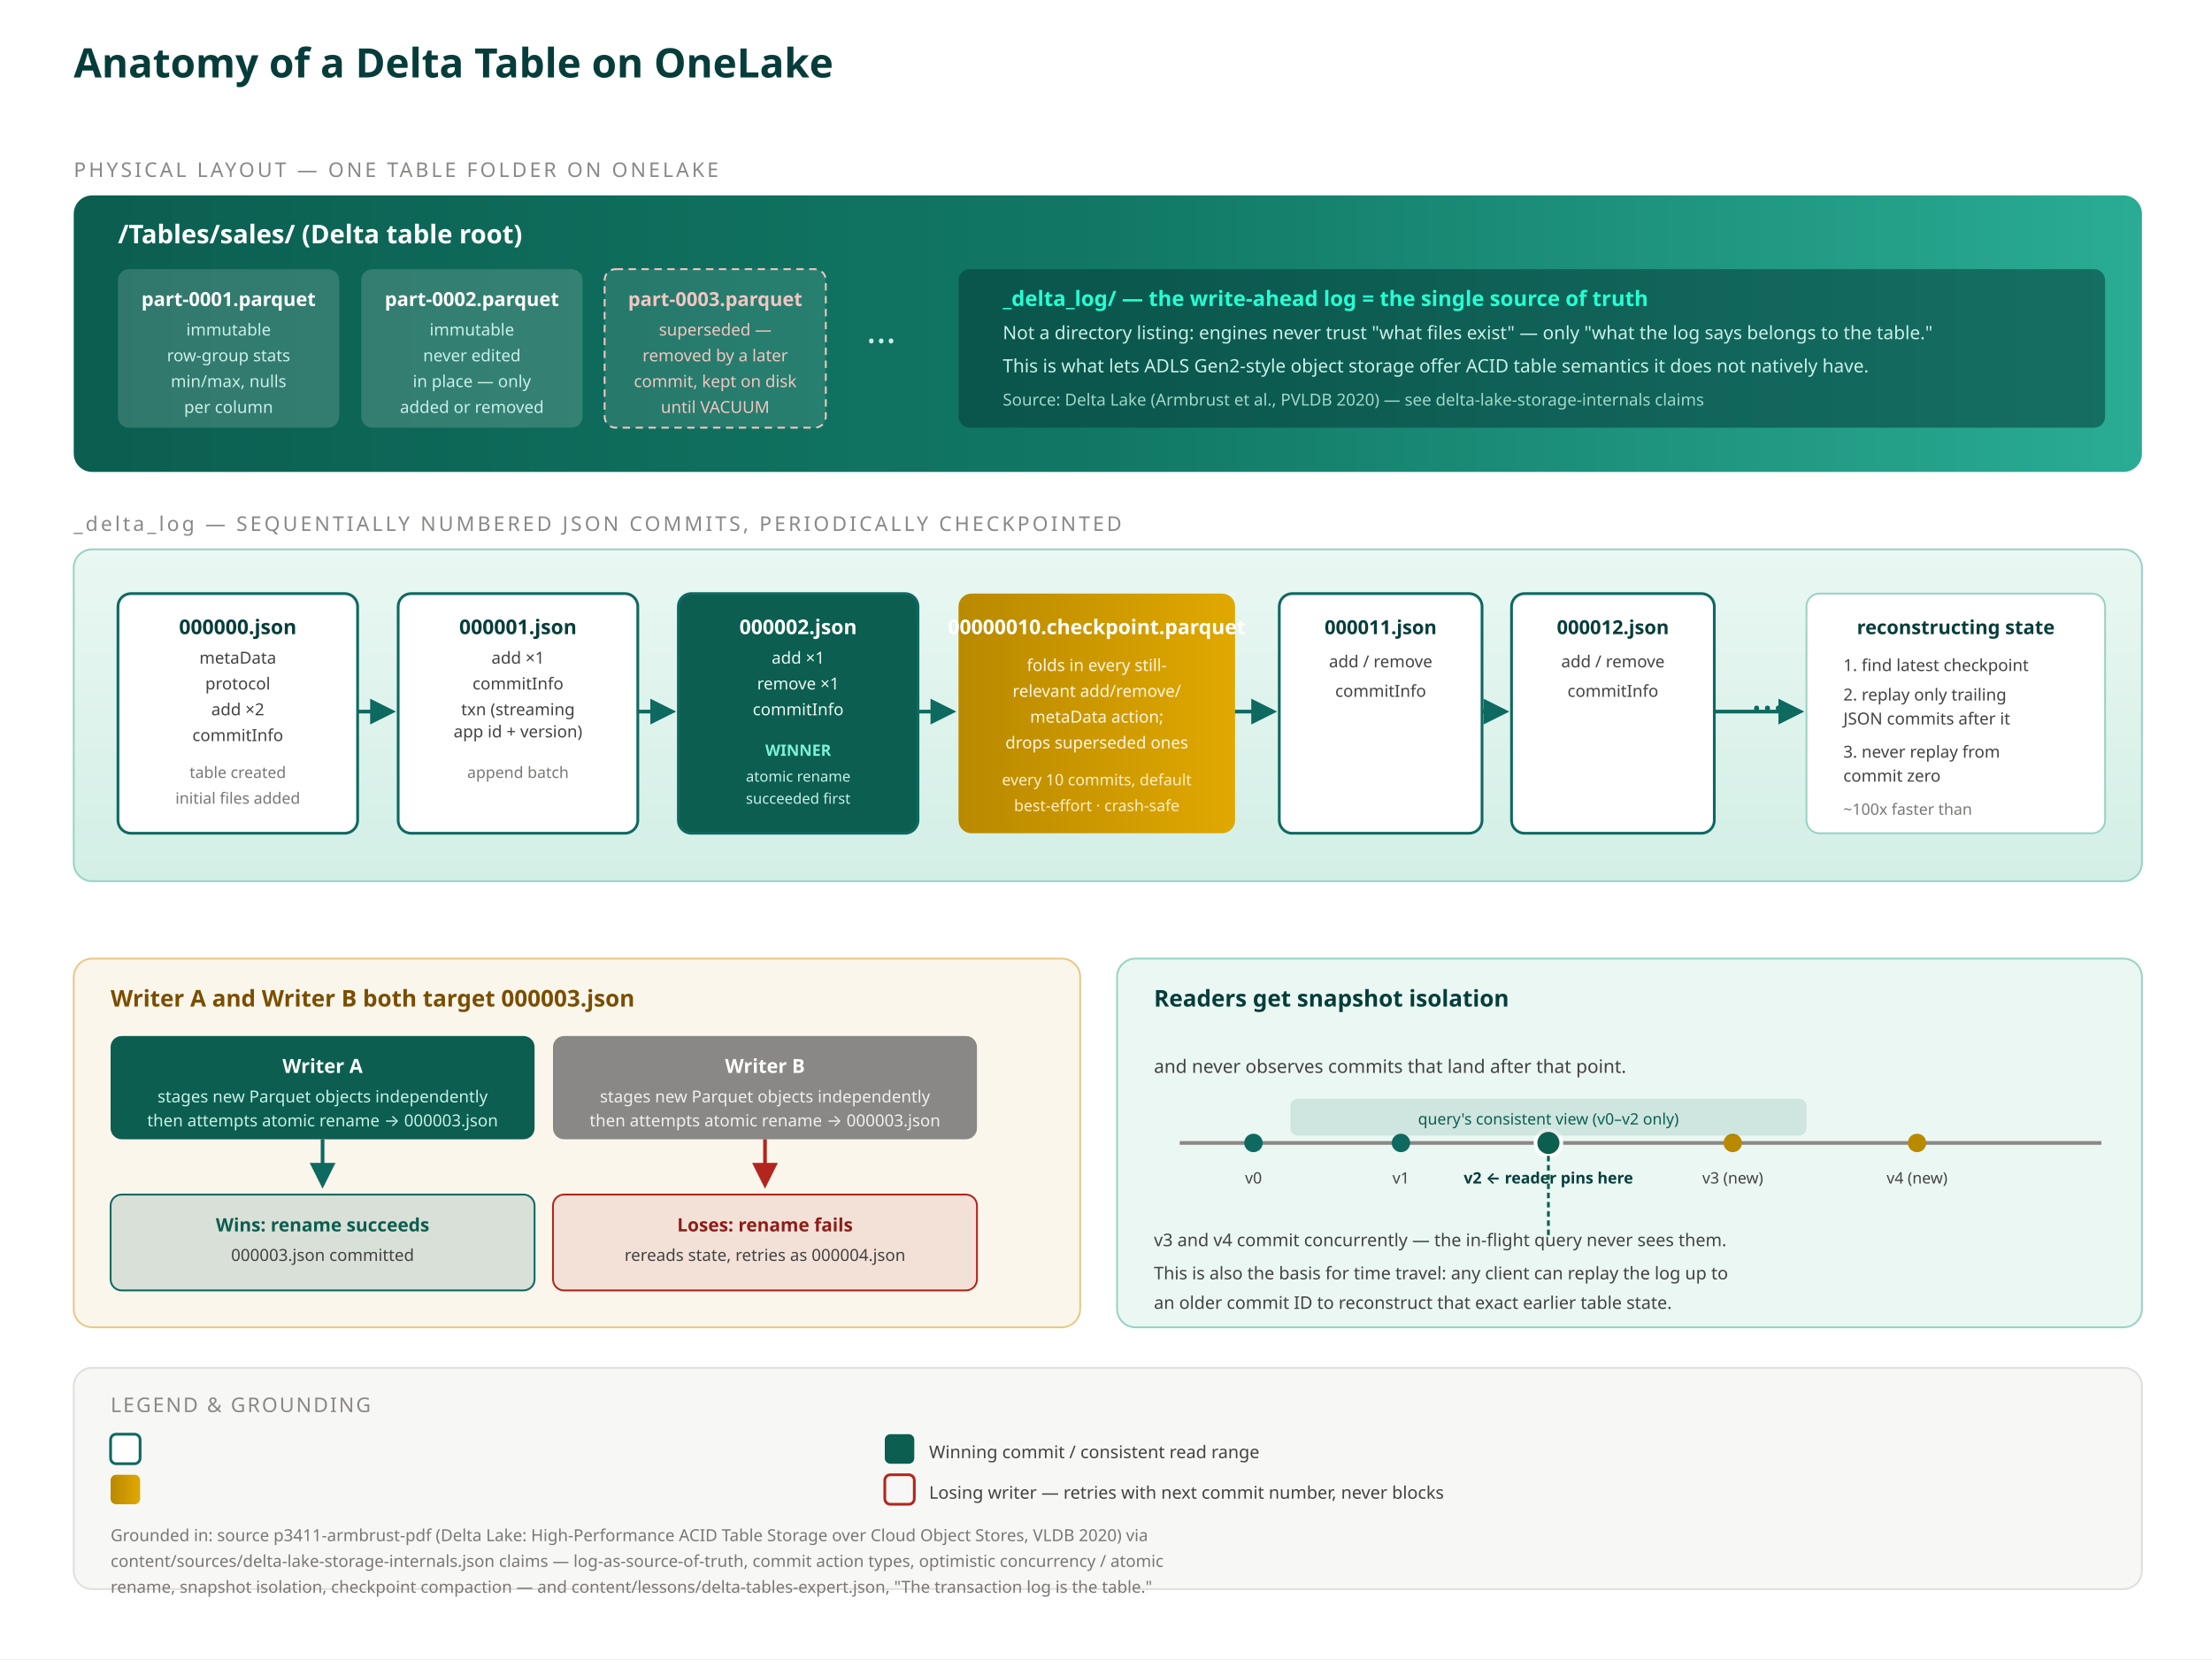
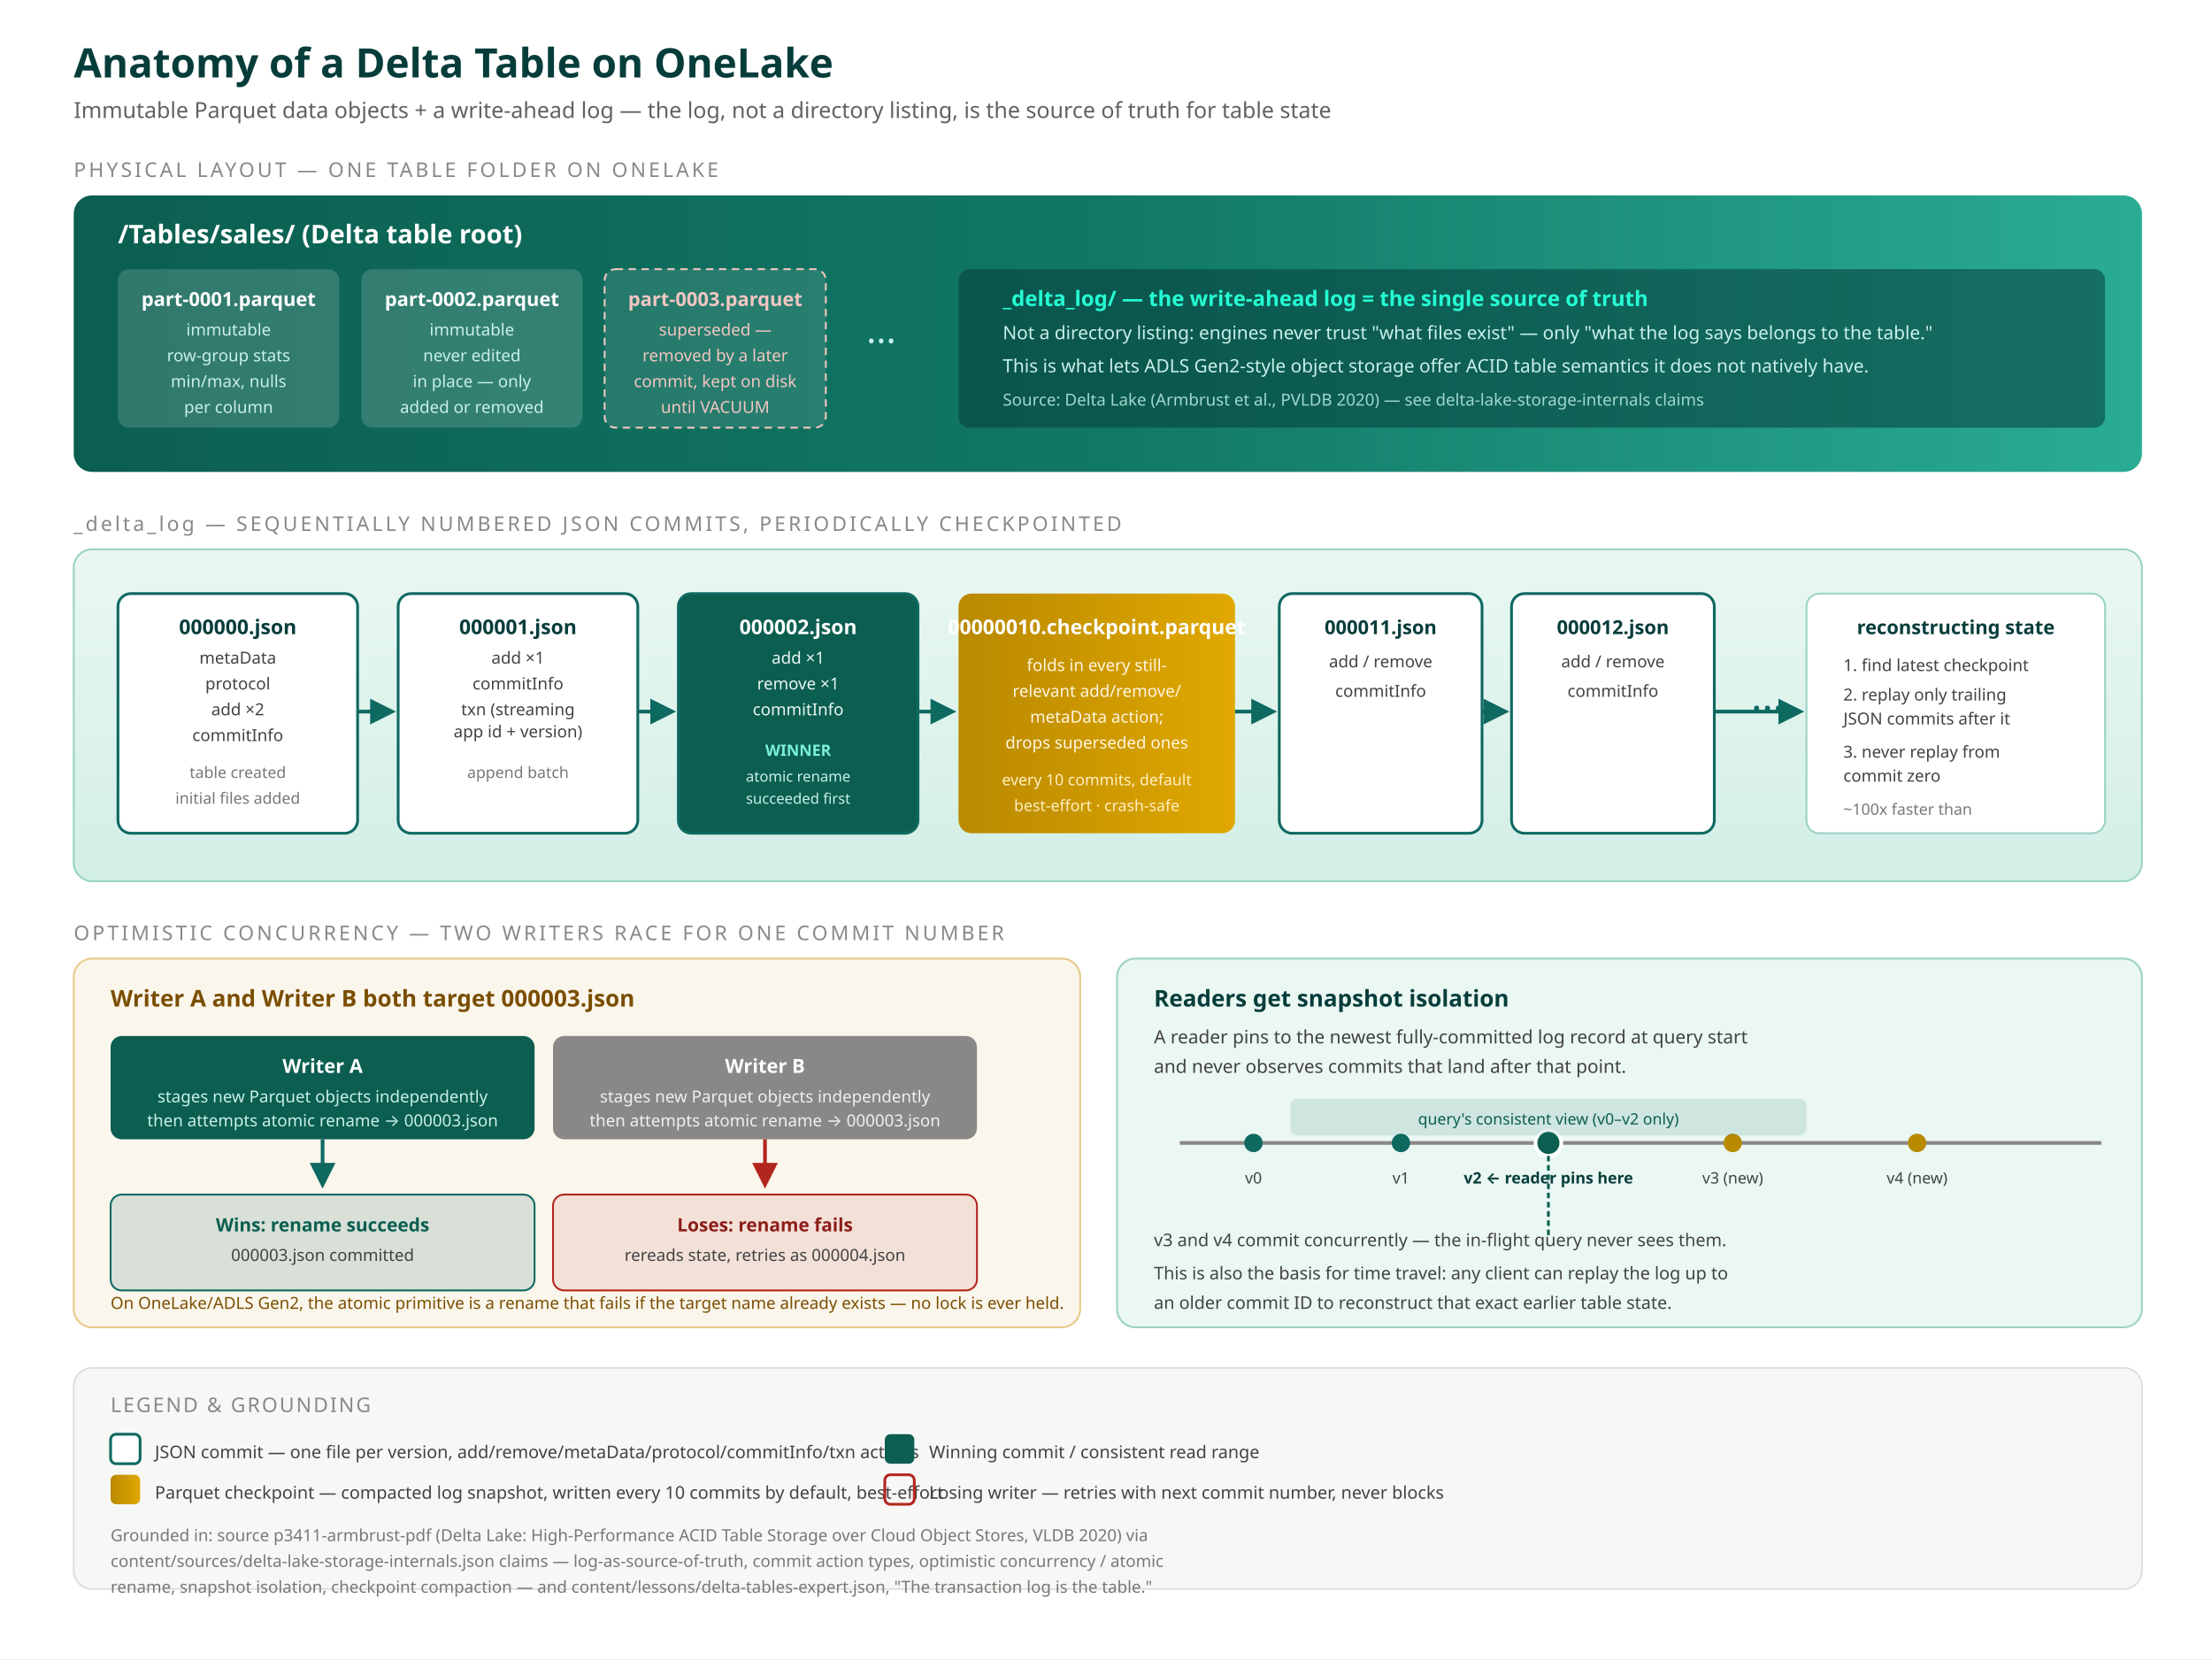
<svg xmlns="http://www.w3.org/2000/svg" viewBox="0 0 1200 900" font-family="Segoe UI, -apple-system, sans-serif" role="img" aria-labelledby="delta-table-anatomy-title delta-table-anatomy-desc" data-diagram-id="delta-table-anatomy">
  <defs>
    <linearGradient id="tableGrad" x1="0" y1="0" x2="1" y2="0">
      <stop offset="0" stop-color="#0B5E50" />
      <stop offset="0.5" stop-color="#117865" />
      <stop offset="1" stop-color="#2AAC94" />
    </linearGradient>
    <linearGradient id="logGrad" x1="0" y1="0" x2="0" y2="1">
      <stop offset="0" stop-color="#EAF7F2" />
      <stop offset="1" stop-color="#D2EFE6" />
    </linearGradient>
    <linearGradient id="ckptGrad" x1="0" y1="0" x2="1" y2="0">
      <stop offset="0" stop-color="#B98900" />
      <stop offset="1" stop-color="#E0A800" />
    </linearGradient>
    <marker id="arrTeal" viewBox="0 0 10 10" refX="8" refY="5" markerWidth="7" markerHeight="7" orient="auto-start-reverse">
      <path d="M0 0 L10 5 L0 10 z" fill="#0E6961" />
    </marker>
    <marker id="arrGray" viewBox="0 0 10 10" refX="8" refY="5" markerWidth="7" markerHeight="7" orient="auto-start-reverse">
      <path d="M0 0 L10 5 L0 10 z" fill="#8A8886" />
    </marker>
    <marker id="arrRed" viewBox="0 0 10 10" refX="8" refY="5" markerWidth="7" markerHeight="7" orient="auto-start-reverse">
      <path d="M0 0 L10 5 L0 10 z" fill="#B3261E" />
    </marker>
  </defs>
  <rect width="1200" height="900" fill="#FFFFFF" />
  <text x="40" y="42" font-size="22" font-weight="650" fill="#063D3B">Anatomy of a Delta Table on OneLake</text>
-   <text x="40" y="64" font-size="12" fill="#616161" data-node-id="parquet-objects" tabindex="0" aria-label="Immutable Parquet data objects" />
+   <g data-node-id="parquet-objects" role="group" tabindex="0" aria-label="Immutable Parquet data objects">
+     <rect x="28.0" y="46.6" width="480.0" height="30.0" rx="6" fill="transparent" pointer-events="all" />
+     <text x="40" y="64" font-size="12" fill="#616161">Immutable Parquet data objects + a write-ahead log — the log, not a directory listing, is the source of truth for table state</text>
+   </g>
  <text x="40" y="96" font-size="11" letter-spacing="1.5" fill="#8A8886">PHYSICAL LAYOUT — ONE TABLE FOLDER ON ONELAKE</text>
  <rect x="40" y="106" width="1122" height="150" rx="10" fill="url(#tableGrad)" />
  <text x="64" y="132" font-size="14" font-weight="650" fill="#FFFFFF">/Tables/sales/  (Delta table root)</text>
  <g>
    <rect x="64" y="146" width="120" height="86" rx="6" fill="#FFFFFF" fill-opacity="0.16" />
    <text x="124" y="166" text-anchor="middle" font-size="10.5" font-weight="600" fill="#FFFFFF">part-0001.parquet</text>
    <text x="124" y="182" text-anchor="middle" font-size="9" fill="#C8F0E8">immutable</text>
    <text x="124" y="196" text-anchor="middle" font-size="9" fill="#C8F0E8">row-group stats</text>
    <text x="124" y="210" text-anchor="middle" font-size="9" fill="#C8F0E8">min/max, nulls</text>
    <text x="124" y="224" text-anchor="middle" font-size="9" fill="#C8F0E8">per column</text>
  </g>
  <g>
    <rect x="196" y="146" width="120" height="86" rx="6" fill="#FFFFFF" fill-opacity="0.16" />
    <text x="256" y="166" text-anchor="middle" font-size="10.5" font-weight="600" fill="#FFFFFF">part-0002.parquet</text>
    <text x="256" y="182" text-anchor="middle" font-size="9" fill="#C8F0E8">immutable</text>
    <text x="256" y="196" text-anchor="middle" font-size="9" fill="#C8F0E8">never edited</text>
    <text x="256" y="210" text-anchor="middle" font-size="9" fill="#C8F0E8">in place — only</text>
    <text x="256" y="224" text-anchor="middle" font-size="9" fill="#C8F0E8">added or removed</text>
  </g>
  <g>
    <rect x="328" y="146" width="120" height="86" rx="6" fill="#FFFFFF" fill-opacity="0.10" stroke="#F3C6C2" stroke-dasharray="4 3" />
    <text x="388" y="166" text-anchor="middle" font-size="10.5" font-weight="600" fill="#F3C6C2">part-0003.parquet</text>
    <text x="388" y="182" text-anchor="middle" font-size="9" fill="#F3C6C2">superseded —</text>
    <text x="388" y="196" text-anchor="middle" font-size="9" fill="#F3C6C2">removed by a later</text>
    <text x="388" y="210" text-anchor="middle" font-size="9" fill="#F3C6C2">commit, kept on disk</text>
    <text x="388" y="224" text-anchor="middle" font-size="9" fill="#F3C6C2">until VACUUM</text>
  </g>
  <text x="470" y="192" font-size="20" fill="#C8F0E8">···</text>
  <rect x="520" y="146" width="622" height="86" rx="6" fill="#063D3B" fill-opacity="0.55" />
  <text x="544" y="166" font-size="11.5" font-weight="650" fill="#25FFD4">_delta_log/  — the write-ahead log = the single source of truth</text>
  <text x="544" y="184" font-size="10" fill="#C8F0E8">Not a directory listing: engines never trust "what files exist" — only "what the log says belongs to the table."</text>
  <text x="544" y="202" font-size="10" fill="#C8F0E8">This is what lets ADLS Gen2-style object storage offer ACID table semantics it does not natively have.</text>
  <text x="544" y="220" font-size="9" fill="#9FD9CB">Source: Delta Lake (Armbrust et al., PVLDB 2020) — see delta-lake-storage-internals claims</text>
  <text x="40" y="288" font-size="11" letter-spacing="1.5" fill="#8A8886">_delta_log — SEQUENTIALLY NUMBERED JSON COMMITS, PERIODICALLY CHECKPOINTED</text>
  <rect x="40" y="298" width="1122" height="180" rx="10" fill="url(#logGrad)" stroke="#9AD2C5" />
  <g>
    <rect x="64" y="322" width="130" height="130" rx="7" fill="#FFFFFF" stroke="#0E6961" stroke-width="1.5" />
    <text x="129" y="344" text-anchor="middle" font-size="11" font-weight="650" fill="#063D3B">000000.json</text>
    <text x="129" y="360" text-anchor="middle" font-size="9" fill="#424242">metaData</text>
    <text x="129" y="374" text-anchor="middle" font-size="9" fill="#424242">protocol</text>
    <text x="129" y="388" text-anchor="middle" font-size="9" fill="#424242">add ×2</text>
    <text x="129" y="402" text-anchor="middle" font-size="9" fill="#424242">commitInfo</text>
    <text x="129" y="422" text-anchor="middle" font-size="8.5" fill="#797775">table created</text>
    <text x="129" y="436" text-anchor="middle" font-size="8.5" fill="#797775">initial files added</text>
  </g>
  <g>
    <rect x="216" y="322" width="130" height="130" rx="7" fill="#FFFFFF" stroke="#0E6961" stroke-width="1.5" />
    <text x="281" y="344" text-anchor="middle" font-size="11" font-weight="650" fill="#063D3B">000001.json</text>
    <text x="281" y="360" text-anchor="middle" font-size="9" fill="#424242">add ×1</text>
    <text x="281" y="374" text-anchor="middle" font-size="9" fill="#424242">commitInfo</text>
    <text x="281" y="388" text-anchor="middle" font-size="9" fill="#424242">txn (streaming</text>
    <text x="281" y="400" text-anchor="middle" font-size="9" fill="#424242">app id + version)</text>
    <text x="281" y="422" text-anchor="middle" font-size="8.5" fill="#797775">append batch</text>
  </g>
  <g>
    <rect x="368" y="322" width="130" height="130" rx="7" fill="#0B5E50" stroke="#0E6961" stroke-width="1.5" />
    <text x="433" y="344" text-anchor="middle" font-size="11" font-weight="650" fill="#FFFFFF">000002.json</text>
    <text x="433" y="360" text-anchor="middle" font-size="9" fill="#EAF7F2">add ×1</text>
    <text x="433" y="374" text-anchor="middle" font-size="9" fill="#EAF7F2">remove ×1</text>
    <text x="433" y="388" text-anchor="middle" font-size="9" fill="#EAF7F2">commitInfo</text>
    <text x="433" y="410" text-anchor="middle" font-size="8.5" font-weight="650" fill="#7CF2D6">WINNER</text>
    <text x="433" y="424" text-anchor="middle" font-size="8" fill="#C8F0E8">atomic rename</text>
    <text x="433" y="436" text-anchor="middle" font-size="8" fill="#C8F0E8">succeeded first</text>
  </g>
  <g>
    <rect x="368" y="462" width="130" height="0" rx="7" fill="none" />
  </g>
  <g>
    <rect x="520" y="322" width="150" height="130" rx="7" fill="url(#ckptGrad)" />
    <text x="595" y="344" text-anchor="middle" font-size="11" font-weight="650" fill="#FFFFFF">00000010.checkpoint.parquet</text>
    <text x="595" y="364" text-anchor="middle" font-size="9" fill="#FFF6DF">folds in every still-</text>
    <text x="595" y="378" text-anchor="middle" font-size="9" fill="#FFF6DF">relevant add/remove/</text>
    <text x="595" y="392" text-anchor="middle" font-size="9" fill="#FFF6DF">metaData action;</text>
    <text x="595" y="406" text-anchor="middle" font-size="9" fill="#FFF6DF">drops superseded ones</text>
    <text x="595" y="426" text-anchor="middle" font-size="8.5" fill="#FFEFC2">every 10 commits, default</text>
    <text x="595" y="440" text-anchor="middle" font-size="8.5" fill="#FFEFC2">best-effort · crash-safe</text>
  </g>
  <g>
    <rect x="694" y="322" width="110" height="130" rx="7" fill="#FFFFFF" stroke="#0E6961" stroke-width="1.5" />
    <text x="749" y="344" text-anchor="middle" font-size="10.5" font-weight="650" fill="#063D3B">000011.json</text>
    <text x="749" y="362" text-anchor="middle" font-size="9" fill="#424242">add / remove</text>
    <text x="749" y="378" text-anchor="middle" font-size="9" fill="#424242">commitInfo</text>
  </g>
  <g>
    <rect x="820" y="322" width="110" height="130" rx="7" fill="#FFFFFF" stroke="#0E6961" stroke-width="1.5" />
    <text x="875" y="344" text-anchor="middle" font-size="10.5" font-weight="650" fill="#063D3B">000012.json</text>
    <text x="875" y="362" text-anchor="middle" font-size="9" fill="#424242">add / remove</text>
    <text x="875" y="378" text-anchor="middle" font-size="9" fill="#424242">commitInfo</text>
  </g>
  <text x="950" y="392" font-size="22" fill="#0E6961">···</text>
  <rect x="980" y="322" width="162" height="130" rx="7" fill="#FFFFFF" stroke="#9AD2C5" />
  <text x="1061" y="344" text-anchor="middle" font-size="10.5" font-weight="650" fill="#063D3B">reconstructing state</text>
  <text x="1000" y="364" font-size="9" fill="#424242">1. find latest checkpoint</text>
  <text x="1000" y="380" font-size="9" fill="#424242">2. replay only trailing</text>
  <text x="1000" y="393" font-size="9" fill="#424242">   JSON commits after it</text>
  <text x="1000" y="411" font-size="9" fill="#424242">3. never replay from</text>
  <text x="1000" y="424" font-size="9" fill="#424242">   commit zero</text>
  <text x="1000" y="442" font-size="8.5" fill="#797775">~100x faster than</text>
  <line x1="194" y1="386" x2="212" y2="386" stroke="#0E6961" stroke-width="2" marker-end="url(#arrTeal)" />
  <line x1="346" y1="386" x2="364" y2="386" stroke="#0E6961" stroke-width="2" marker-end="url(#arrTeal)" />
  <line x1="498" y1="386" x2="516" y2="386" stroke="#0E6961" stroke-width="2" marker-end="url(#arrTeal)" />
  <line x1="670" y1="386" x2="690" y2="386" stroke="#0E6961" stroke-width="2" marker-end="url(#arrTeal)" />
  <line x1="804" y1="386" x2="816" y2="386" stroke="#0E6961" stroke-width="2" marker-end="url(#arrTeal)" />
  <line x1="930" y1="386" x2="976" y2="386" stroke="#0E6961" stroke-width="2" marker-end="url(#arrTeal)" />
-   <text x="40" y="510" font-size="11" letter-spacing="1.5" fill="#8A8886" data-node-id="optimistic-concurrency" tabindex="0" aria-label="Optimistic concurrency: atomic commit race" />
+   <g data-node-id="optimistic-concurrency" role="group" tabindex="0" aria-label="Optimistic concurrency: atomic commit race">
+     <rect x="28.0" y="494.1" width="425.9" height="30.0" rx="6" fill="transparent" pointer-events="all" />
+     <text x="40" y="510" font-size="11" letter-spacing="1.5" fill="#8A8886">OPTIMISTIC CONCURRENCY — TWO WRITERS RACE FOR ONE COMMIT NUMBER</text>
+   </g>
  <rect x="40" y="520" width="546" height="200" rx="10" fill="#FBF6EC" stroke="#E7C989" />
  <text x="60" y="546" font-size="12.5" font-weight="650" fill="#7A4E00">Writer A and Writer B both target 000003.json</text>
  <rect x="60" y="562" width="230" height="56" rx="6" fill="#0B5E50" />
  <text x="175" y="582" text-anchor="middle" font-size="10.5" font-weight="600" fill="#FFFFFF">Writer A</text>
  <text x="175" y="598" text-anchor="middle" font-size="9" fill="#C8F0E8">stages new Parquet objects independently</text>
  <text x="175" y="611" text-anchor="middle" font-size="9" fill="#C8F0E8">then attempts atomic rename → 000003.json</text>
  <rect x="300" y="562" width="230" height="56" rx="6" fill="#8A8886" />
  <text x="415" y="582" text-anchor="middle" font-size="10.5" font-weight="600" fill="#FFFFFF">Writer B</text>
  <text x="415" y="598" text-anchor="middle" font-size="9" fill="#F1F0EF">stages new Parquet objects independently</text>
  <text x="415" y="611" text-anchor="middle" font-size="9" fill="#F1F0EF">then attempts atomic rename → 000003.json</text>
  <line x1="175" y1="618" x2="175" y2="642" stroke="#0E6961" stroke-width="2" marker-end="url(#arrTeal)" />
  <line x1="415" y1="618" x2="415" y2="642" stroke="#B3261E" stroke-width="2" marker-end="url(#arrRed)" />
  <rect x="60" y="648" width="230" height="52" rx="6" fill="#0E6961" fill-opacity="0.15" stroke="#0E6961" />
  <text x="175" y="668" text-anchor="middle" font-size="10" font-weight="650" fill="#0B5E50">Wins: rename succeeds</text>
  <text x="175" y="684" text-anchor="middle" font-size="9" fill="#424242">000003.json committed</text>
  <rect x="300" y="648" width="230" height="52" rx="6" fill="#B3261E" fill-opacity="0.10" stroke="#B3261E" />
  <text x="415" y="668" text-anchor="middle" font-size="10" font-weight="650" fill="#8C1D18">Loses: rename fails</text>
  <text x="415" y="684" text-anchor="middle" font-size="9" fill="#424242">rereads state, retries as 000004.json</text>
-   <text x="60" y="710" font-size="9" fill="#7A4E00" data-node-id="commit-race-warning" tabindex="0" aria-label="Trap: unhandled commit collisions" />
+   <g data-node-id="commit-race-warning" role="group" tabindex="0" aria-label="Trap: unhandled commit collisions">
+     <rect x="48.0" y="697.0" width="480.0" height="30.0" rx="6" fill="transparent" pointer-events="all" />
+     <text x="60" y="710" font-size="9" fill="#7A4E00">On OneLake/ADLS Gen2, the atomic primitive is a rename that fails if the target name already exists — no lock is ever held.</text>
+   </g>
  <rect x="606" y="520" width="556" height="200" rx="10" fill="#EAF7F2" stroke="#9AD2C5" />
  <text x="626" y="546" font-size="12.5" font-weight="650" fill="#063D3B">Readers get snapshot isolation</text>
-   <text x="626" y="566" font-size="10" fill="#424242" data-node-id="snapshot-read" tabindex="0" aria-label="Snapshot-isolated read" />
+   <g data-node-id="snapshot-read" role="group" tabindex="0" aria-label="Snapshot-isolated read">
+     <rect x="614.0" y="551.5" width="424.2" height="30.0" rx="6" fill="transparent" pointer-events="all" />
+     <text x="626" y="566" font-size="10" fill="#424242">A reader pins to the newest fully-committed log record at query start</text>
+   </g>
  <text x="626" y="582" font-size="10" fill="#424242">and never observes commits that land after that point.</text>
  <line x1="640" y1="620" x2="1140" y2="620" stroke="#8A8886" stroke-width="2" />
  <circle cx="680" cy="620" r="5" fill="#0E6961" />
  <text x="680" y="642" text-anchor="middle" font-size="8.5" fill="#424242">v0</text>
  <circle cx="760" cy="620" r="5" fill="#0E6961" />
  <text x="760" y="642" text-anchor="middle" font-size="8.5" fill="#424242">v1</text>
  <circle cx="840" cy="620" r="7" fill="#0B5E50" stroke="#FFFFFF" stroke-width="2" />
  <text x="840" y="642" text-anchor="middle" font-size="8.5" font-weight="650" fill="#063D3B">v2 ← reader pins here</text>
  <circle cx="940" cy="620" r="5" fill="#B98900" />
  <text x="940" y="642" text-anchor="middle" font-size="8.5" fill="#424242">v3 (new)</text>
  <circle cx="1040" cy="620" r="5" fill="#B98900" />
  <text x="1040" y="642" text-anchor="middle" font-size="8.5" fill="#424242">v4 (new)</text>
  <rect x="700" y="596" width="280" height="20" rx="4" fill="#0B5E50" fill-opacity="0.12" />
  <text x="840" y="610" text-anchor="middle" font-size="8.5" fill="#0B5E50">query's consistent view (v0–v2 only)</text>
  <line x1="840" y1="627" x2="840" y2="670" stroke="#0B5E50" stroke-width="1.5" stroke-dasharray="3 2" />
  <text x="626" y="676" font-size="9.5" fill="#424242">v3 and v4 commit concurrently — the in-flight query never sees them.</text>
  <text x="626" y="694" font-size="9.5" fill="#424242">This is also the basis for time travel: any client can replay the log up to</text>
  <text x="626" y="710" font-size="9.5" fill="#424242">an older commit ID to reconstruct that exact earlier table state.</text>
  <rect x="40" y="742" width="1122" height="120" rx="10" fill="#F7F7F5" stroke="#E1DFDD" />
  <text x="60" y="766" font-size="11" letter-spacing="1" fill="#8A8886">LEGEND &amp; GROUNDING</text>
  <rect x="60" y="778" width="16" height="16" rx="3" fill="#FFFFFF" stroke="#0E6961" stroke-width="1.5" />
-   <text x="84" y="791" font-size="9.5" fill="#424242" data-node-id="delta-log-commit" tabindex="0" aria-label="_delta_log: numbered JSON commits" />
+   <g data-node-id="delta-log-commit" role="group" tabindex="0" aria-label="_delta_log: numbered JSON commits">
+     <rect x="72.0" y="777.2" width="480.0" height="30.0" rx="6" fill="transparent" pointer-events="all" />
+     <text x="84" y="791" font-size="9.5" fill="#424242">JSON commit — one file per version, add/remove/metaData/protocol/commitInfo/txn actions</text>
+   </g>
  <rect x="60" y="800" width="16" height="16" rx="3" fill="url(#ckptGrad)" />
-   <text x="84" y="813" font-size="9.5" fill="#424242" data-node-id="checkpoint" tabindex="0" aria-label="Checkpoint (every 10 commits)" />
+   <g data-node-id="checkpoint" role="group" tabindex="0" aria-label="Checkpoint (every 10 commits)">
+     <rect x="72.0" y="799.2" width="480.0" height="30.0" rx="6" fill="transparent" pointer-events="all" />
+     <text x="84" y="813" font-size="9.5" fill="#424242">Parquet checkpoint — compacted log snapshot, written every 10 commits by default, best-effort</text>
+   </g>
  <rect x="480" y="778" width="16" height="16" rx="3" fill="#0B5E50" />
  <text x="504" y="791" font-size="9.5" fill="#424242">Winning commit / consistent read range</text>
  <rect x="480" y="800" width="16" height="16" rx="3" fill="none" stroke="#B3261E" stroke-width="1.5" />
  <text x="504" y="813" font-size="9.5" fill="#424242">Losing writer — retries with next commit number, never blocks</text>
  <text x="60" y="836" font-size="9" fill="#797775">Grounded in: source p3411-armbrust-pdf (Delta Lake: High-Performance ACID Table Storage over Cloud Object Stores, VLDB 2020) via</text>
  <text x="60" y="850" font-size="9" fill="#797775">content/sources/delta-lake-storage-internals.json claims — log-as-source-of-truth, commit action types, optimistic concurrency / atomic</text>
  <text x="60" y="864" font-size="9" fill="#797775">rename, snapshot isolation, checkpoint compaction — and content/lessons/delta-tables-expert.json, "The transaction log is the table."</text>
</svg>
